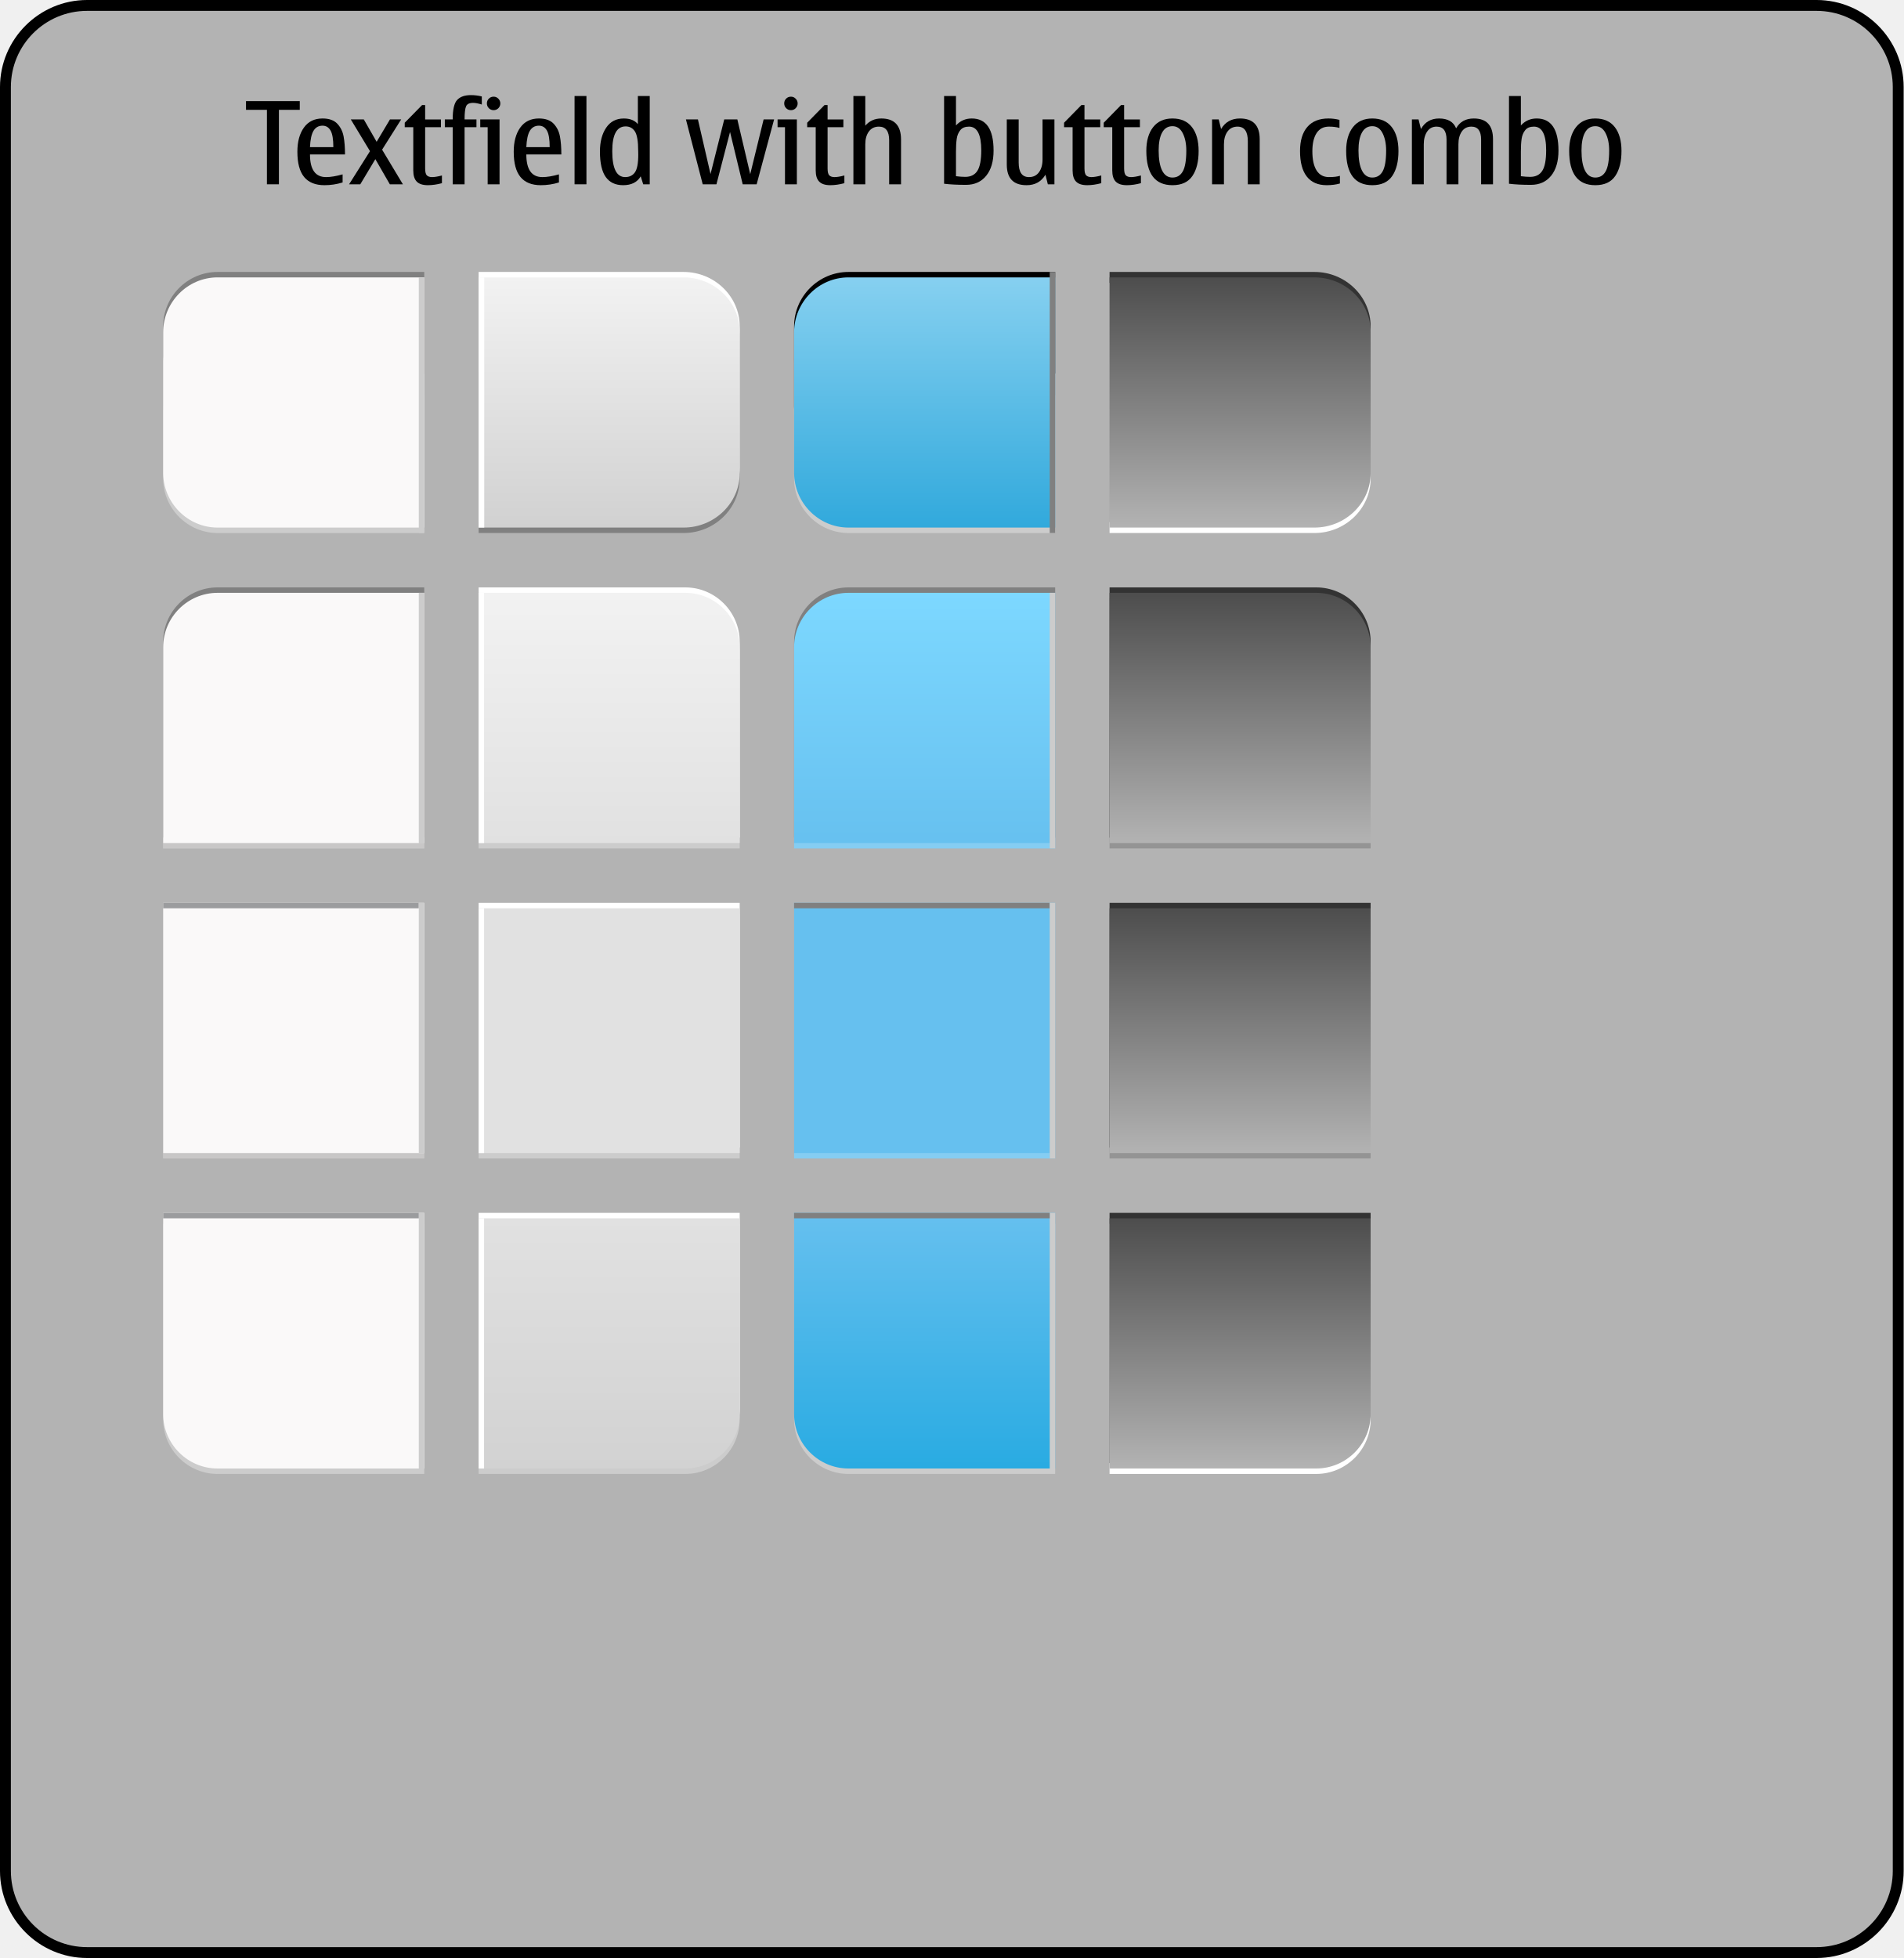
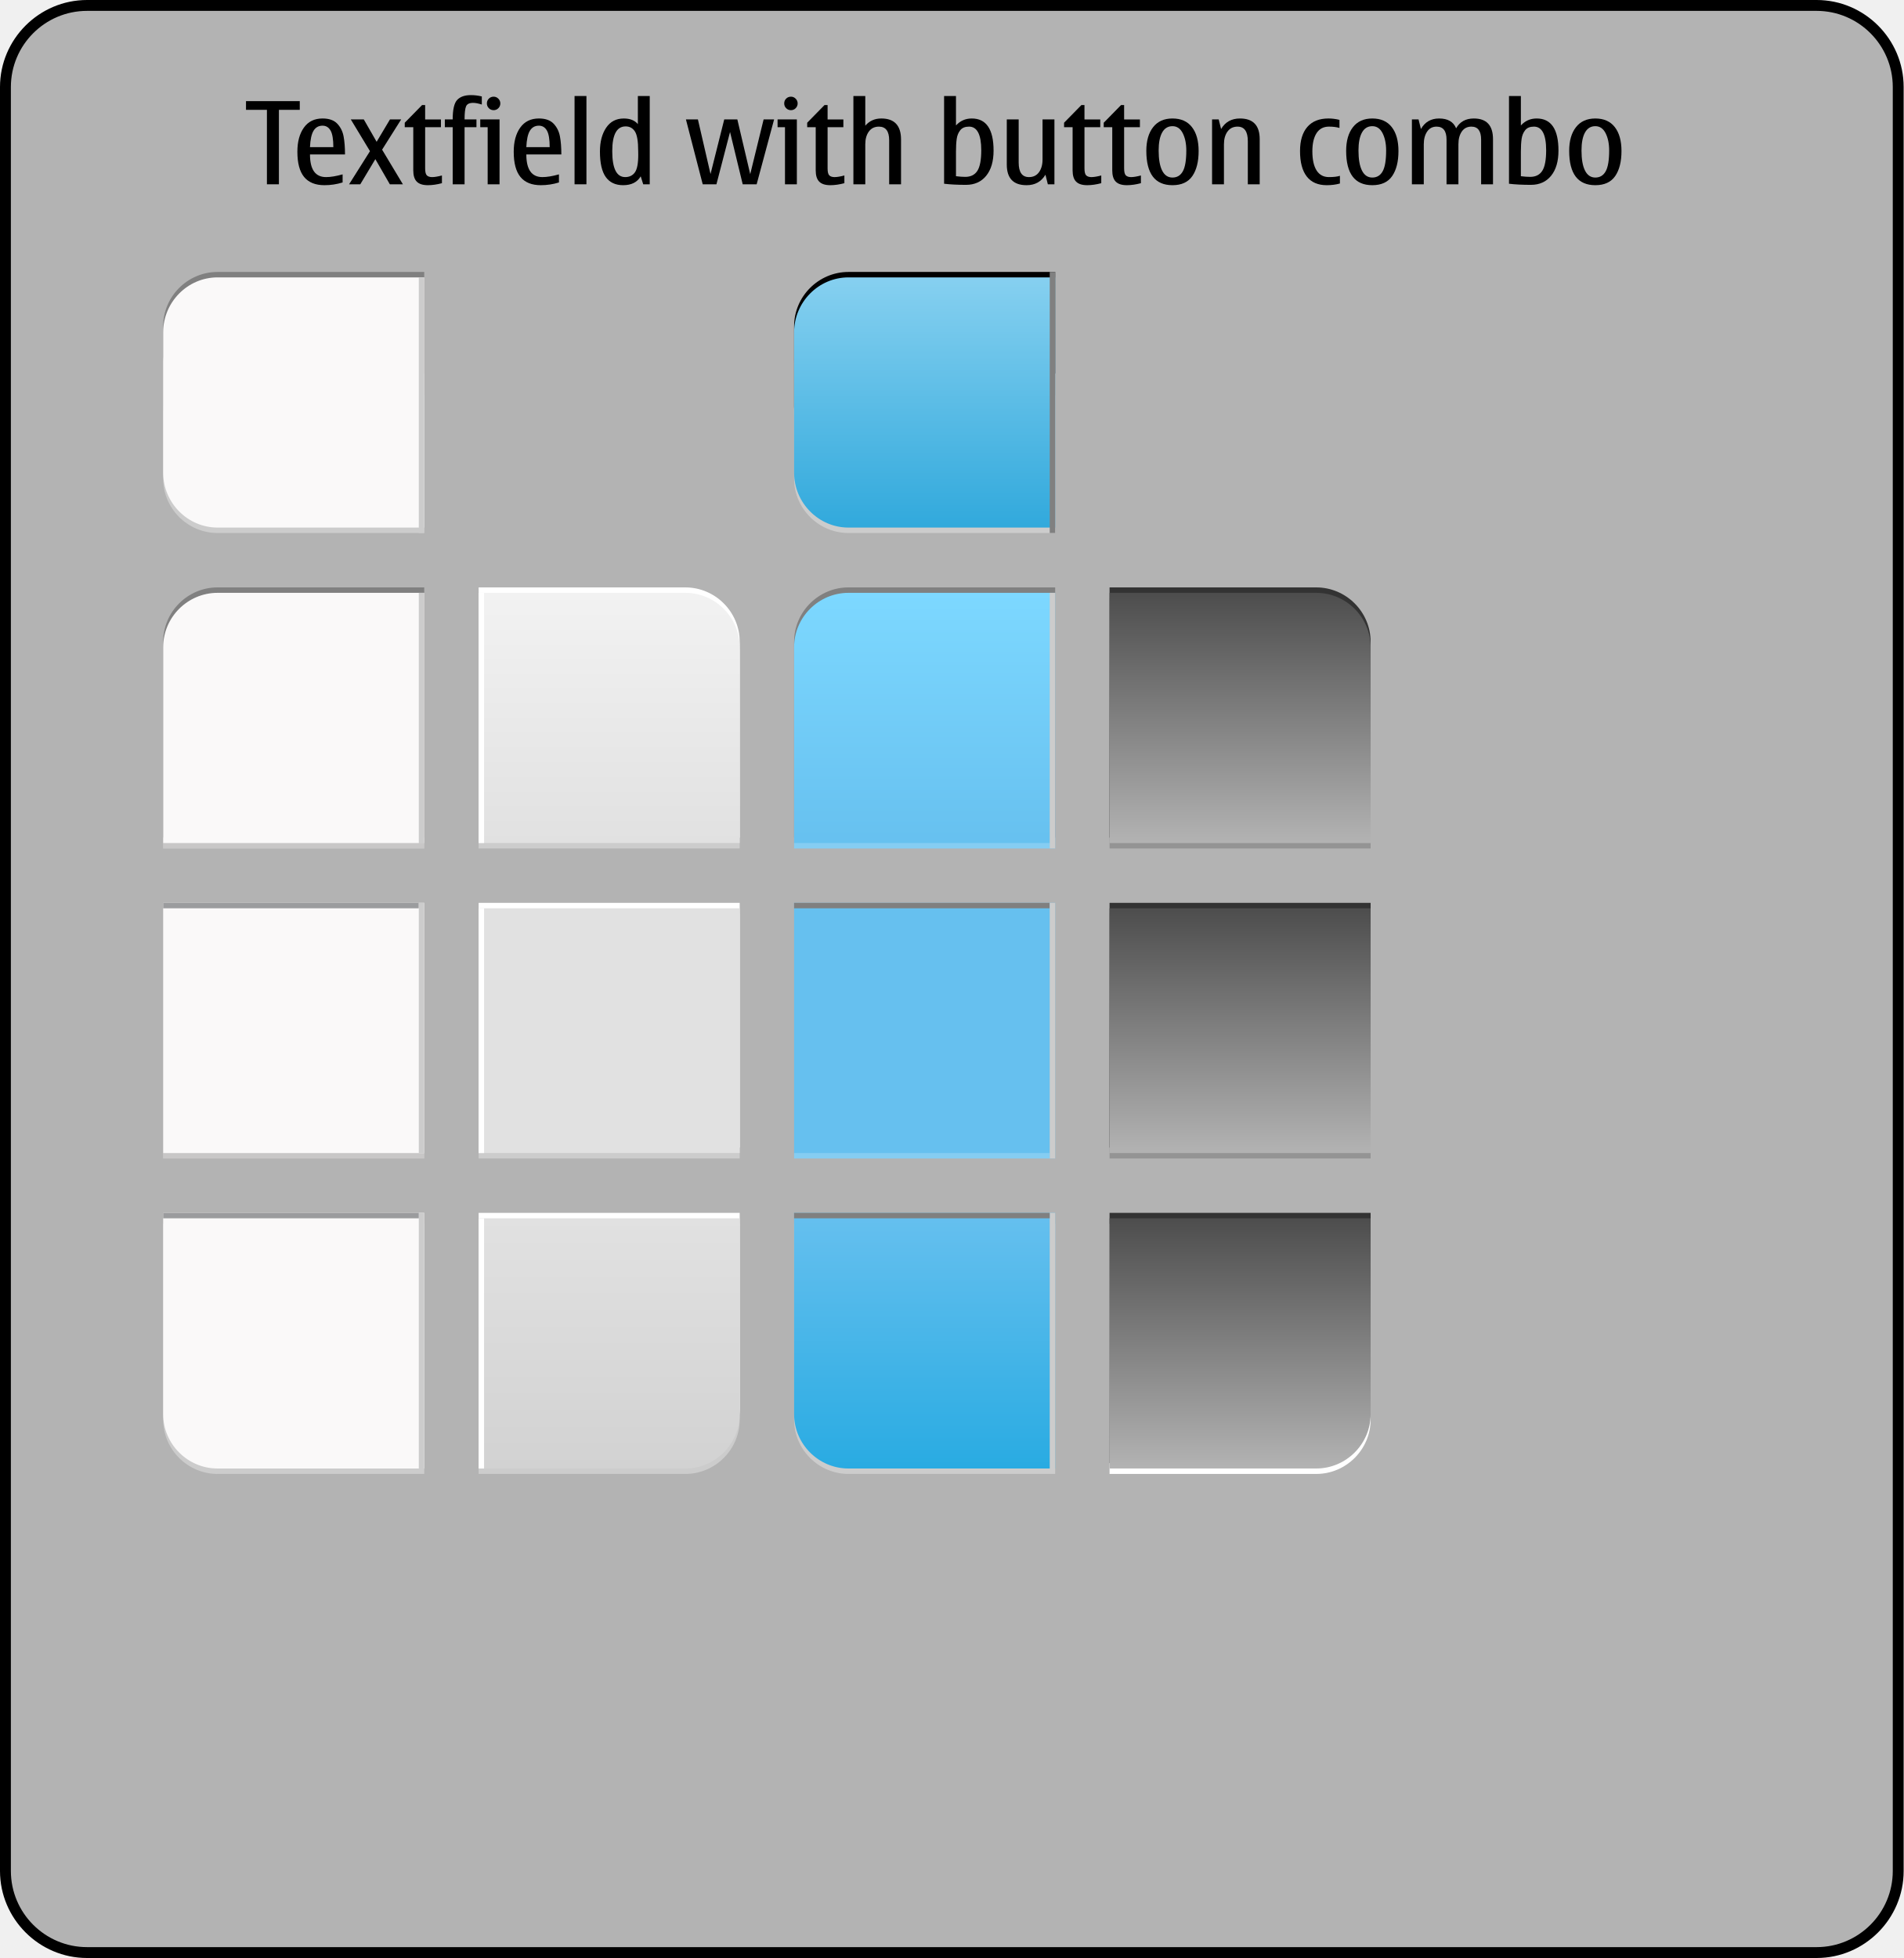
<svg xmlns="http://www.w3.org/2000/svg" version="1.1" x="0px" y="0px" width="350px" height="360px" viewBox="0 0 350 360" style="enable-background:new 0 0 350 360;" xml:space="preserve">
  <g id="meegotouch-textfield-button-combo-layer">
</g>
  <g id="theme">
    <g id="meegotouch-textfield-button-combo">
      <g id="MeegotouchTextfieldButtonComboThemeTemplateHelper">
        <g>
          <path style="fill:#B3B3B3;" d="M16,359c-8.271,0-15-6.729-15-15V16C1,7.729,7.729,1,16,1h318c8.271,0,15,6.729,15,15v328      c0,8.271-6.729,15-15,15H16z" />
          <g>
            <path d="M334,2c7.72,0,14,6.28,14,14v328c0,7.72-6.28,14-14,14H16c-7.72,0-14-6.28-14-14V16C2,8.28,8.28,2,16,2H334 M334,0H16       C7.2,0,0,7.2,0,16v328c0,8.8,7.2,16,16,16h318c8.8,0,16-7.2,16-16V16C350,7.2,342.8,0,334,0L334,0z" />
          </g>
        </g>
        <path d="M49.076,33.885V20.195H45.23v-1.6h9.885v1.6h-3.834v13.689H49.076z" />
        <path d="M62.991,32.059v1.487c-1.074,0.335-2.185,0.503-3.333,0.503c-1.668,0-2.916-0.503-3.743-1.508s-1.24-2.553-1.24-4.645     c0-1.84,0.4-3.318,1.199-4.436c0.801-1.117,1.941-1.676,3.426-1.676c1.202,0,2.106,0.319,2.712,0.959     c0.604,0.639,0.992,1.422,1.163,2.348s0.257,2.028,0.257,3.307h-6.439c0,1.388,0.246,2.429,0.738,3.123     c0.492,0.693,1.23,1.04,2.215,1.04C60.779,32.562,61.794,32.395,62.991,32.059z M56.992,27.055h4.296     c0-1.441-0.171-2.461-0.512-3.055c-0.343-0.596-0.835-0.893-1.477-0.893c-0.719,0-1.267,0.308-1.646,0.923     C57.274,24.646,57.054,25.654,56.992,27.055z" />
        <path d="M74.075,33.885h-2.4l-2.666-4.625l-2.768,4.625H64.18l3.845-6.092l-3.527-5.834h2.39l2.358,4.111l2.451-4.111h2.061     l-3.507,5.558L74.075,33.885z" />
        <path d="M78.669,34.049c-0.93,0-1.61-0.217-2.04-0.652c-0.432-0.434-0.646-1.125-0.646-2.076v-7.936h-1.568v-0.82l3.188-3.251     h0.563v2.646h2.902v1.426h-2.902v7.577c0,0.649,0.106,1.079,0.318,1.286c0.212,0.209,0.533,0.313,0.964,0.313     c0.444,0,1.046-0.099,1.805-0.298v1.416C80.337,33.926,79.476,34.049,78.669,34.049z" />
        <path d="M88.584,17.734v1.486c-0.643-0.205-1.179-0.307-1.61-0.307c-0.684,0-1.114,0.217-1.291,0.65     c-0.179,0.435-0.268,1.232-0.268,2.395H87.6v1.426h-2.185v10.5h-2.184v-10.5h-1.445v-1.426h1.445c0-1.812,0.277-3.01,0.83-3.594     c0.555-0.584,1.392-0.877,2.513-0.877C87.265,17.488,87.935,17.57,88.584,17.734z" />
        <path d="M91.845,33.885h-2.184v-10.5h-1.363v-1.426h3.547V33.885z M90.759,17.775c0.334,0,0.623,0.123,0.866,0.369     c0.242,0.246,0.364,0.537,0.364,0.871c0,0.342-0.12,0.635-0.359,0.877c-0.239,0.243-0.53,0.364-0.871,0.364     c-0.35,0-0.644-0.121-0.883-0.364c-0.239-0.242-0.358-0.535-0.358-0.877c0-0.348,0.119-0.643,0.358-0.881     C90.115,17.895,90.409,17.775,90.759,17.775z" />
        <path d="M102.767,32.059v1.487c-1.074,0.335-2.185,0.503-3.333,0.503c-1.668,0-2.916-0.503-3.743-1.508s-1.24-2.553-1.24-4.645     c0-1.84,0.4-3.318,1.199-4.436c0.801-1.117,1.941-1.676,3.426-1.676c1.202,0,2.106,0.319,2.712,0.959     c0.604,0.639,0.992,1.422,1.163,2.348s0.257,2.028,0.257,3.307h-6.439c0,1.388,0.246,2.429,0.738,3.123     c0.492,0.693,1.23,1.04,2.215,1.04C100.555,32.562,101.569,32.395,102.767,32.059z M96.768,27.055h4.296     c0-1.441-0.171-2.461-0.512-3.055c-0.343-0.596-0.835-0.893-1.477-0.893c-0.719,0-1.267,0.308-1.646,0.923     C97.05,24.646,96.829,25.654,96.768,27.055z" />
        <path d="M105.636,33.885V17.652h2.185v16.232H105.636z" />
        <path d="M118.259,33.885l-0.461-1.467c-0.63,1.087-1.706,1.631-3.23,1.631c-1.415,0-2.479-0.501-3.194-1.502     c-0.714-1.002-1.071-2.566-1.071-4.691c0-1.785,0.381-3.242,1.144-4.373c0.762-1.132,1.844-1.697,3.245-1.697     c1.148,0,2.01,0.345,2.584,1.035v-5.168h2.184v16.232H118.259z M117.347,28.449l-0.011-0.676c0-1.777-0.2-2.978-0.6-3.6     c-0.4-0.622-0.97-0.934-1.708-0.934c-0.82,0-1.436,0.38-1.846,1.139s-0.615,1.896-0.615,3.414c0,1.594,0.198,2.786,0.596,3.579     c0.396,0.793,0.99,1.189,1.783,1.189c0.772,0,1.366-0.287,1.779-0.861C117.14,31.126,117.347,30.043,117.347,28.449z" />
        <path d="M142.325,21.959l-3.21,11.926h-2.563l-2.328-9.619l-2.502,9.619H129.2l-3.087-11.926h2.204l2.318,10.039l2.521-10.039     h2.41l2.369,10.059l2.461-10.059H142.325z" />
        <path d="M146.509,33.885h-2.184v-10.5h-1.363v-1.426h3.547V33.885z M145.423,17.775c0.334,0,0.623,0.123,0.866,0.369     c0.242,0.246,0.364,0.537,0.364,0.871c0,0.342-0.12,0.635-0.359,0.877c-0.239,0.243-0.53,0.364-0.871,0.364     c-0.35,0-0.644-0.121-0.883-0.364c-0.239-0.242-0.358-0.535-0.358-0.877c0-0.348,0.119-0.643,0.358-0.881     C144.779,17.895,145.073,17.775,145.423,17.775z" />
        <path d="M152.661,34.049c-0.93,0-1.61-0.217-2.04-0.652c-0.432-0.434-0.646-1.125-0.646-2.076v-7.936h-1.568v-0.82l3.188-3.251     h0.563v2.646h2.902v1.426h-2.902v7.577c0,0.649,0.106,1.079,0.318,1.286c0.212,0.209,0.533,0.313,0.964,0.313     c0.444,0,1.046-0.099,1.805-0.298v1.416C154.329,33.926,153.468,34.049,152.661,34.049z" />
        <path d="M165.663,33.885h-2.185v-8.111c0-0.827-0.157-1.449-0.472-1.866s-0.786-0.626-1.415-0.626     c-0.793,0-1.408,0.301-1.846,0.902s-0.656,1.385-0.656,2.349v7.353h-2.185V17.652h2.185v5.455     c0.759-0.882,1.739-1.322,2.942-1.322c1.211,0,2.118,0.322,2.723,0.969c0.605,0.646,0.908,1.611,0.908,2.896V33.885z" />
        <path d="M175.764,17.652v5.414c0.779-0.854,1.746-1.281,2.901-1.281c1.334,0,2.335,0.492,3.005,1.477s1.005,2.461,1.005,4.43     s-0.451,3.51-1.354,4.624s-2.143,1.671-3.723,1.671c-1.552,0-2.891-0.068-4.02-0.205V17.652H175.764z M175.764,27.875v4.522     c0.636,0.082,1.203,0.123,1.702,0.123c1.005,0,1.746-0.367,2.225-1.103c0.479-0.734,0.719-1.998,0.719-3.789     c0-1.449-0.188-2.535-0.564-3.26s-0.937-1.088-1.682-1.088c-0.725,0-1.262,0.219-1.609,0.656     c-0.35,0.438-0.568,0.969-0.656,1.596C175.808,26.158,175.764,26.939,175.764,27.875z" />
        <path d="M188.745,34.049c-1.217,0-2.128-0.316-2.732-0.949c-0.605-0.632-0.908-1.58-0.908-2.846v-8.295h2.185v7.916     c0,0.896,0.157,1.567,0.472,2.016c0.314,0.447,0.789,0.671,1.426,0.671c0.792,0,1.406-0.301,1.84-0.902     c0.435-0.602,0.651-1.384,0.651-2.349v-7.352h2.185v11.926h-1.211l-0.44-1.764C191.452,33.406,190.297,34.049,188.745,34.049z" />
        <path d="M199.891,34.049c-0.93,0-1.61-0.217-2.04-0.652c-0.432-0.434-0.646-1.125-0.646-2.076v-7.936h-1.568v-0.82l3.188-3.251     h0.563v2.646h2.902v1.426h-2.902v7.577c0,0.649,0.106,1.079,0.318,1.286c0.212,0.209,0.533,0.313,0.964,0.313     c0.444,0,1.046-0.099,1.805-0.298v1.416C201.559,33.926,200.697,34.049,199.891,34.049z" />
        <path d="M207.182,34.049c-0.93,0-1.61-0.217-2.04-0.652c-0.432-0.434-0.646-1.125-0.646-2.076v-7.936h-1.568v-0.82l3.188-3.251     h0.563v2.646h2.902v1.426h-2.902v7.577c0,0.649,0.106,1.079,0.318,1.286c0.212,0.209,0.533,0.313,0.964,0.313     c0.444,0,1.046-0.099,1.805-0.298v1.416C208.85,33.926,207.988,34.049,207.182,34.049z" />
        <path d="M215.568,34.049c-1.606,0-2.809-0.527-3.609-1.58c-0.799-1.053-1.199-2.631-1.199-4.736c0-1.832,0.415-3.281,1.246-4.348     c0.83-1.066,2.018-1.6,3.562-1.6c1.559,0,2.75,0.525,3.574,1.578c0.823,1.053,1.235,2.523,1.235,4.41     c0,1.941-0.385,3.473-1.153,4.594C218.455,33.488,217.236,34.049,215.568,34.049z M215.568,32.644     c0.842,0,1.476-0.381,1.902-1.144c0.428-0.762,0.641-2.039,0.641-3.83c0-1.264-0.219-2.325-0.656-3.184     c-0.438-0.857-1.066-1.287-1.887-1.287c-0.834,0-1.466,0.387-1.896,1.159s-0.646,1.876-0.646,3.312     c0,1.613,0.216,2.846,0.646,3.697S214.734,32.644,215.568,32.644z" />
        <path d="M231.606,33.885h-2.185v-7.916c0-0.896-0.157-1.567-0.472-2.016c-0.314-0.447-0.786-0.672-1.415-0.672     c-0.793,0-1.408,0.301-1.846,0.902s-0.656,1.385-0.656,2.349v7.353h-2.185V21.959h1.221l0.441,1.764     c0.758-1.292,1.913-1.938,3.465-1.938c1.211,0,2.118,0.317,2.723,0.953c0.605,0.636,0.908,1.586,0.908,2.851V33.885z" />
        <path d="M243.932,34.049c-1.621,0-2.845-0.531-3.672-1.596c-0.827-1.062-1.24-2.623-1.24-4.68c0-1.914,0.446-3.391,1.338-4.43     c0.893-1.039,2.189-1.559,3.892-1.559c0.663,0,1.336,0.085,2.021,0.256v1.486c-0.521-0.164-1.166-0.246-1.938-0.246     c-0.998,0-1.755,0.398-2.271,1.195c-0.516,0.797-0.774,1.908-0.774,3.338c0,1.537,0.259,2.713,0.774,3.527     c0.517,0.812,1.273,1.22,2.271,1.22c0.861,0,1.534-0.079,2.021-0.235v1.414C245.619,33.945,244.812,34.049,243.932,34.049z" />
        <path d="M252.308,34.049c-1.606,0-2.809-0.527-3.609-1.58c-0.799-1.053-1.199-2.631-1.199-4.736c0-1.832,0.415-3.281,1.246-4.348     c0.83-1.066,2.018-1.6,3.562-1.6c1.559,0,2.75,0.525,3.574,1.578c0.823,1.053,1.235,2.523,1.235,4.41     c0,1.941-0.385,3.473-1.153,4.594C255.194,33.488,253.976,34.049,252.308,34.049z M252.308,32.644     c0.842,0,1.476-0.381,1.902-1.144c0.428-0.762,0.641-2.039,0.641-3.83c0-1.264-0.219-2.325-0.656-3.184     c-0.438-0.857-1.066-1.287-1.887-1.287c-0.834,0-1.466,0.387-1.896,1.159s-0.646,1.876-0.646,3.312     c0,1.613,0.216,2.846,0.646,3.697S251.474,32.644,252.308,32.644z" />
        <path d="M274.499,33.885h-2.185v-8.214c0-0.793-0.148-1.39-0.446-1.79c-0.297-0.398-0.743-0.6-1.338-0.6     c-0.766,0-1.355,0.301-1.769,0.902c-0.414,0.602-0.62,1.385-0.62,2.349v7.353h-2.185v-8.214c0-0.793-0.152-1.39-0.456-1.79     c-0.305-0.398-0.761-0.6-1.369-0.6c-0.752,0-1.333,0.305-1.743,0.913s-0.615,1.388-0.615,2.338v7.353h-2.185V21.959h1.221     l0.441,1.764c0.73-1.292,1.846-1.938,3.342-1.938c0.793,0,1.451,0.15,1.975,0.451c0.522,0.301,0.907,0.752,1.153,1.354     c0.677-1.203,1.76-1.805,3.251-1.805c1.175,0,2.057,0.317,2.645,0.953s0.883,1.586,0.883,2.851V33.885z" />
        <path d="M279.625,17.652v5.414c0.779-0.854,1.746-1.281,2.901-1.281c1.334,0,2.335,0.492,3.005,1.477s1.005,2.461,1.005,4.43     s-0.451,3.51-1.354,4.624s-2.143,1.671-3.723,1.671c-1.552,0-2.891-0.068-4.02-0.205V17.652H279.625z M279.625,27.875v4.522     c0.636,0.082,1.203,0.123,1.702,0.123c1.005,0,1.746-0.367,2.225-1.103c0.479-0.734,0.719-1.998,0.719-3.789     c0-1.449-0.188-2.535-0.564-3.26s-0.937-1.088-1.682-1.088c-0.725,0-1.262,0.219-1.609,0.656     c-0.35,0.438-0.568,0.969-0.656,1.596C279.669,26.158,279.625,26.939,279.625,27.875z" />
        <path d="M293.313,34.049c-1.606,0-2.809-0.527-3.609-1.58c-0.799-1.053-1.199-2.631-1.199-4.736c0-1.832,0.415-3.281,1.246-4.348     c0.83-1.066,2.018-1.6,3.562-1.6c1.559,0,2.75,0.525,3.574,1.578c0.823,1.053,1.235,2.523,1.235,4.41     c0,1.941-0.385,3.473-1.153,4.594C296.2,33.488,294.981,34.049,293.313,34.049z M293.313,32.644c0.842,0,1.476-0.381,1.902-1.144     c0.428-0.762,0.641-2.039,0.641-3.83c0-1.264-0.219-2.325-0.656-3.184c-0.438-0.857-1.066-1.287-1.887-1.287     c-0.834,0-1.466,0.387-1.896,1.159s-0.646,1.876-0.646,3.312c0,1.613,0.216,2.846,0.646,3.697S292.479,32.644,293.313,32.644z" />
      </g>
      <g id="meegotouch-textedit-button-background-pressed-bottom-center">
        <path style="fill:#FFFFFF;" d="M242,271c5.5,0,10-4.5,10-10v-36h-48v46H242z" />
        <path style="fill:#333333;" d="M242,269c5.5,0,10-4.5,10-10v-36h-48v46H242z" />
        <linearGradient id="SVGID_1_" gradientUnits="userSpaceOnUse" x1="228" y1="270" x2="228" y2="224">
          <stop offset="0" style="stop-color:#B3B3B3" />
          <stop offset="1" style="stop-color:#4D4D4D" />
        </linearGradient>
        <path style="fill:url(#SVGID_1_);" d="M242,270c5.5,0,10-4.5,10-10v-36h-48v46H242z" />
      </g>
      <g id="meegotouch-textedit-button-background-pressed-vertical-center">
        <rect x="204" y="168" style="opacity:0.2;fill:#1A171B;" width="48" height="45" />
        <rect x="204" y="166" style="fill:#333333;" width="48" height="45" />
        <linearGradient id="SVGID_2_" gradientUnits="userSpaceOnUse" x1="228" y1="212" x2="228" y2="167">
          <stop offset="0" style="stop-color:#B3B3B3" />
          <stop offset="1" style="stop-color:#4D4D4D" />
        </linearGradient>
        <rect x="204" y="167" style="fill:url(#SVGID_2_);" width="48" height="45" />
      </g>
      <g id="meegotouch-textedit-button-background-pressed-vertical-top">
        <path style="opacity:0.2;fill:#1A171B;" d="M252,120c0-5.5-4.5-10-10-10h-38v46h48V120z" />
        <path style="fill:#333333;" d="M252,118c0-5.5-4.5-10-10-10h-38v46h48V118z" />
        <linearGradient id="SVGID_3_" gradientUnits="userSpaceOnUse" x1="228" y1="155" x2="228" y2="109">
          <stop offset="0" style="stop-color:#B3B3B3" />
          <stop offset="1" style="stop-color:#4D4D4D" />
        </linearGradient>
        <path style="fill:url(#SVGID_3_);" d="M252,119c0-5.5-4.5-10-10-10h-38v46h48V119z" />
-       </g>
-       <g id="meegotouch-textedit-button-background-pressed">
-         <path style="fill:#333333;" d="M204,96h37.676C247.354,96,252,91.5,252,86V60c0-5.5-4.646-10-10.324-10H204V96z" />
-         <path style="fill:#FFFFFF;" d="M204,98h37.676C247.354,98,252,93.5,252,88V62c0-5.5-4.646-10-10.324-10H204V98z" />
-         <linearGradient id="SVGID_4_" gradientUnits="userSpaceOnUse" x1="-597" y1="51.001" x2="-597" y2="97.001" gradientTransform="matrix(-1 0 0 1 -369 0)">
-           <stop offset="0" style="stop-color:#4D4D4D" />
-           <stop offset="1" style="stop-color:#B3B3B3" />
-         </linearGradient>
-         <path style="fill:url(#SVGID_4_);" d="M204,51h37.676C247.354,51,252,55.5,252,61v26c0,5.5-4.646,10-10.324,10H204V51z" />
      </g>
      <g id="meegotouch-textedit-combo-background-selected-vertical-bottom">
        <path style="fill:#CCCCCC;" d="M146,261c0,5.5,4.5,10,10,10h38v-46h-48V261z" />
        <linearGradient id="SVGID_5_" gradientUnits="userSpaceOnUse" x1="170" y1="270" x2="170" y2="223">
          <stop offset="0" style="stop-color:#29ABE2" />
          <stop offset="1" style="stop-color:#66C0EF" />
        </linearGradient>
        <path style="fill:url(#SVGID_5_);" d="M146,260c0,5.5,4.5,10,10,10h38v-47h-48V260z" />
        <rect x="193" y="223" style="fill:#CCCCCC;" width="1" height="47" />
        <rect x="146" y="223" style="fill:#808080;" width="47" height="1" />
      </g>
      <g id="meegotouch-textedit-combo-background-selected-vertical-center">
        <rect x="146" y="166" style="fill:#66C0EF;" width="48" height="47" />
        <rect x="146" y="212" style="opacity:0.2;fill:#FFFFFF;" width="47" height="1" />
        <rect x="146" y="166" style="fill:#808080;" width="47" height="1" />
        <rect x="193" y="166" style="fill:#CCCCCC;" width="1" height="47" />
      </g>
      <g id="meegotouch-textedit-combo-background-selected-vertical-top">
        <path style="fill:#808080;" d="M146,118c0-5.5,4.5-10,10-10h38v46h-48V118z" />
        <linearGradient id="SVGID_6_" gradientUnits="userSpaceOnUse" x1="170" y1="156" x2="170" y2="109">
          <stop offset="0" style="stop-color:#66C0EF" />
          <stop offset="1" style="stop-color:#7DD8FF" />
        </linearGradient>
        <path style="fill:url(#SVGID_6_);" d="M146,119c0-5.5,4.5-10,10-10h38v47h-48V119z" />
        <rect x="193" y="109" style="fill:#CCCCCC;" width="1" height="47" />
        <rect x="146" y="155" style="opacity:0.2;fill:#FFFFFF;" width="47" height="1" />
      </g>
      <g id="meegotouch-textedit-combo-background-selected">
        <path d="M194,50h-37.996C150.502,50,146,54.5,146,60v14.667c0,5.5,4.502-6,10.004-6H194V50z" />
        <path style="fill:#CCCCCC;" d="M156.004,72.667c-5.502,0-10.004-11.5-10.004-6V88c0,5.5,4.502,10,10.004,10H194V72.667H156.004z" />
        <g>
          <linearGradient id="SVGID_7_" gradientUnits="userSpaceOnUse" x1="170" y1="97" x2="170" y2="51">
            <stop offset="0" style="stop-color:#31A9DC" />
            <stop offset="1" style="stop-color:#86D0F0" />
          </linearGradient>
          <path style="fill:url(#SVGID_7_);" d="M194,51h-37.996C150.502,51,146,55.549,146,61.108v25.783      C146,92.451,150.502,97,156.004,97H194V51z" />
        </g>
        <rect x="193" y="50" style="fill:#808080;" width="1" height="48" />
      </g>
      <g id="meegotouch-textedit-button-background-vertical-bottom">
        <path style="fill:#CCCCCC;" d="M126,271c5.5,0,10-4.5,10-10v-36H88v46H126z" />
        <path style="fill:#FFFFFF;" d="M126,269c5.5,0,10-4.5,10-10v-36H88v46H126z" />
        <linearGradient id="SVGID_8_" gradientUnits="userSpaceOnUse" x1="112" y1="270" x2="112" y2="224">
          <stop offset="0" style="stop-color:#D2D2D2" />
          <stop offset="1" style="stop-color:#E1E1E1" />
        </linearGradient>
        <path style="fill:url(#SVGID_8_);" d="M126,270c5.5,0,10-4.5,10-10v-36H88v46H126z" />
        <rect x="88" y="224" style="fill:#FFFFFF;" width="1" height="46" />
      </g>
      <g id="meegotouch-textedit-button-background-vertical-center">
        <rect x="88" y="168" style="fill:#CCCCCC;" width="48" height="45" />
        <rect x="88" y="166" style="fill:#FFFFFF;" width="48" height="45" />
        <rect x="88" y="167" style="fill:#E1E1E1;" width="48" height="45" />
        <rect x="88" y="167" style="fill:#FFFFFF;" width="1" height="45" />
      </g>
      <g id="meegotouch-textedit-button-background-vertical-top">
        <path style="fill:#CCCCCC;" d="M136,120c0-5.5-4.5-10-10-10H88v46h48V120z" />
        <path style="fill:#FFFFFF;" d="M136,118c0-5.5-4.5-10-10-10H88v46h48V118z" />
        <linearGradient id="SVGID_9_" gradientUnits="userSpaceOnUse" x1="112" y1="155" x2="112" y2="109">
          <stop offset="0" style="stop-color:#E1E1E1" />
          <stop offset="1" style="stop-color:#F2F2F2" />
        </linearGradient>
        <path style="fill:url(#SVGID_9_);" d="M136,119c0-5.5-4.5-10-10-10H88v46h48V119z" />
        <rect x="88" y="109" style="fill:#FFFFFF;" width="1" height="46" />
      </g>
-       <g id="meegotouch-textedit-button-background">
-         <path style="fill:#808080;" d="M88,52h37.676C131.354,52,136,56.5,136,62v26c0,5.5-4.646,10-10.324,10H88V52z" />
-         <path style="fill:#FFFFFF;" d="M88,50h37.676C131.354,50,136,54.5,136,60v26c0,5.5-4.646,10-10.324,10H88V50z" />
-         <linearGradient id="SVGID_10_" gradientUnits="userSpaceOnUse" x1="-481" y1="51.001" x2="-481" y2="97.001" gradientTransform="matrix(-1 0 0 1 -369 0)">
-           <stop offset="0" style="stop-color:#F2F2F2" />
-           <stop offset="1" style="stop-color:#D1D1D1" />
-         </linearGradient>
-         <path style="fill:url(#SVGID_10_);" d="M88,51h37.676C131.354,51,136,55.5,136,61v26c0,5.5-4.646,10-10.324,10H88V51z" />
-         <rect x="88" y="51" style="fill:#FFFFFF;" width="1.031" height="46" />
-       </g>
      <g id="meegotouch-textedit-combo-background-vertical-bottom">
        <path style="fill:#CCCCCC;" d="M30,261c0,5.5,4.5,10,10,10h38v-46H30V261z" />
        <path style="fill:#FAF9F9;" d="M30,260c0,5.5,4.5,10,10,10h38v-47H30V260z" />
        <rect x="77" y="223" style="fill:#CCCCCC;" width="1" height="47" />
        <rect x="30" y="223" style="fill:#9B9C9E;" width="47" height="1" />
      </g>
      <g id="meegotouch-textedit-combo-background-vertical-center">
        <rect x="30" y="166" style="fill:#FAF9F9;" width="48" height="47" />
        <rect x="30" y="212" style="opacity:0.2;" width="48" height="1" />
        <rect x="30" y="166" style="fill:#9B9C9E;" width="47" height="1" />
        <rect x="77" y="166" style="fill:#CCCCCC;" width="1" height="46" />
      </g>
      <g id="meegotouch-textedit-combo-background-vertical-top">
        <path style="fill:#808080;" d="M30,118c0-5.5,4.5-10,10-10h38v46H30V118z" />
        <path style="fill:#FAF9F9;" d="M30,119c0-5.5,4.5-10,10-10h38v47H30V119z" />
        <rect x="77" y="109" style="fill:#CCCCCC;" width="1" height="46" />
        <rect x="30" y="155" style="opacity:0.2;" width="48" height="1" />
      </g>
      <g id="meegotouch-textedit-combo-background">
        <path style="fill:#808080;" d="M78,50H40.004C34.502,50,30,54.5,30,60v14.667c0,5.5,4.502-6,10.004-6H78V50z" />
        <path style="fill:#CCCCCC;" d="M40.004,72.667c-5.502,0-10.004-11.5-10.004-6V88c0,5.5,4.502,10,10.004,10H78V72.667H40.004z" />
        <path style="fill:#FAF9F9;" d="M78,51H40.004C34.502,51,30,55.549,30,61.108v25.783C30,92.451,34.502,97,40.004,97H78V51z" />
        <rect x="77" y="50.996" style="fill:#CCCCCC;" width="1" height="47.004" />
      </g>
    </g>
  </g>
</svg>
